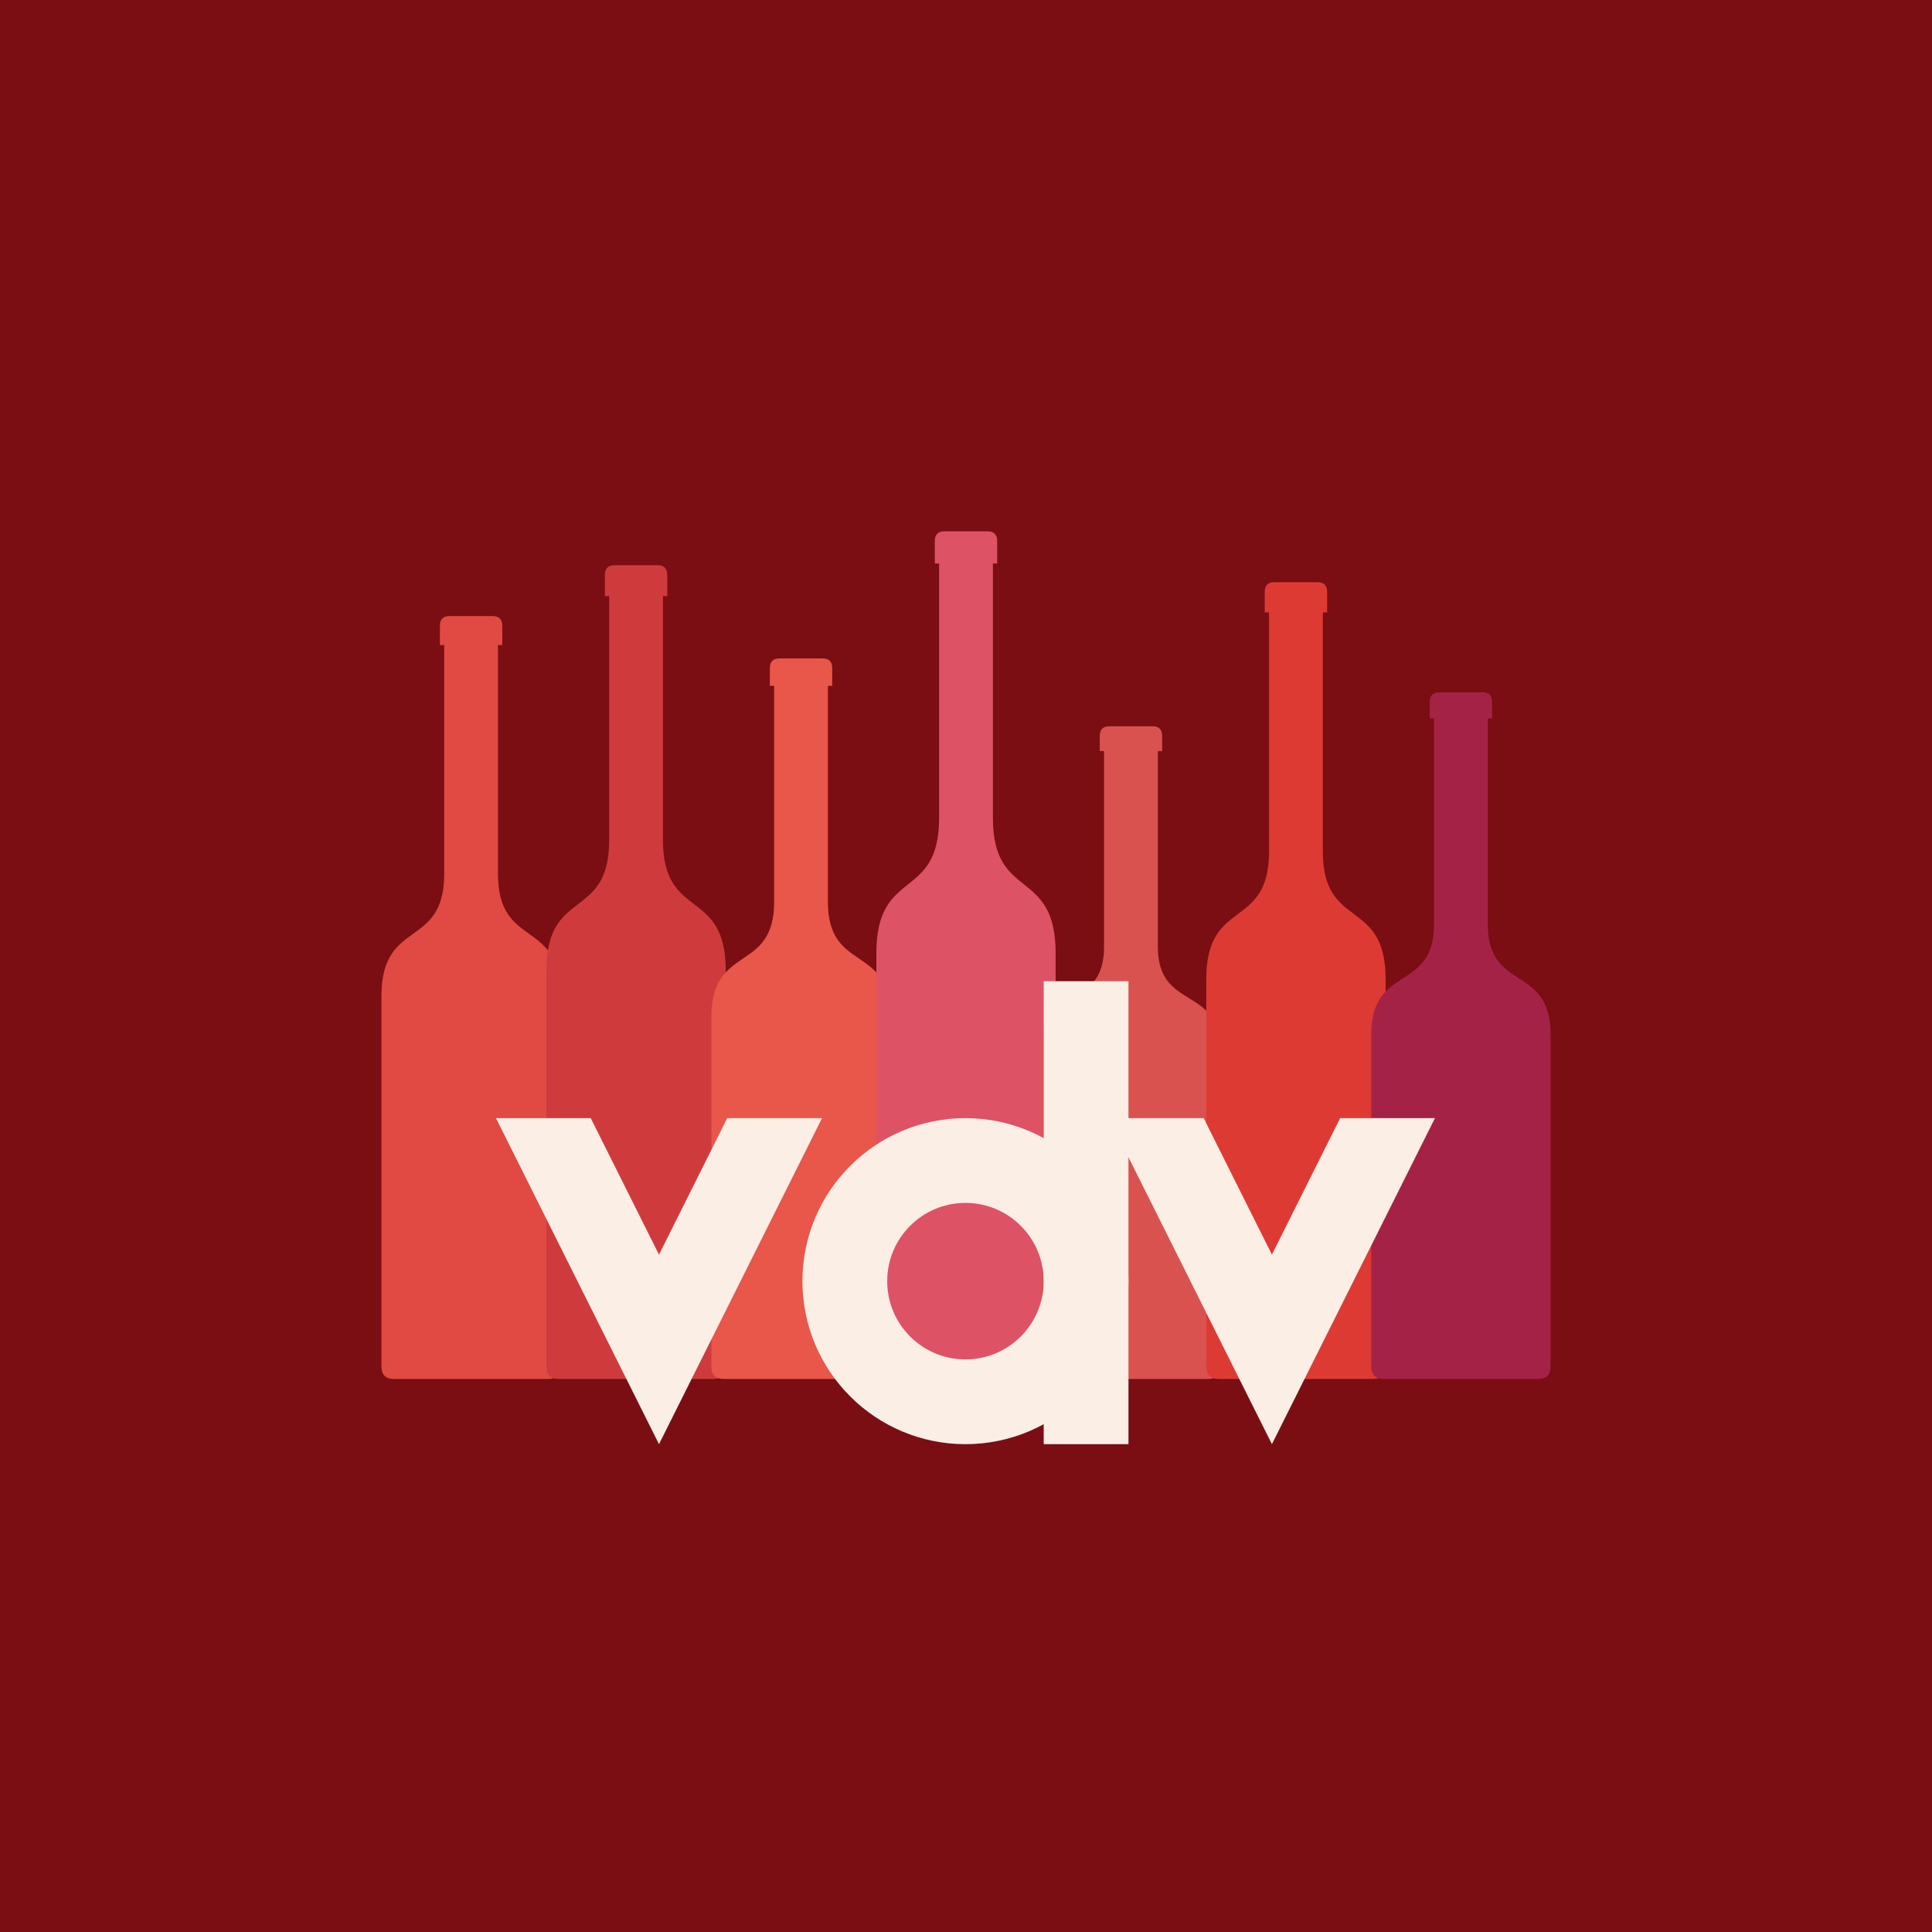
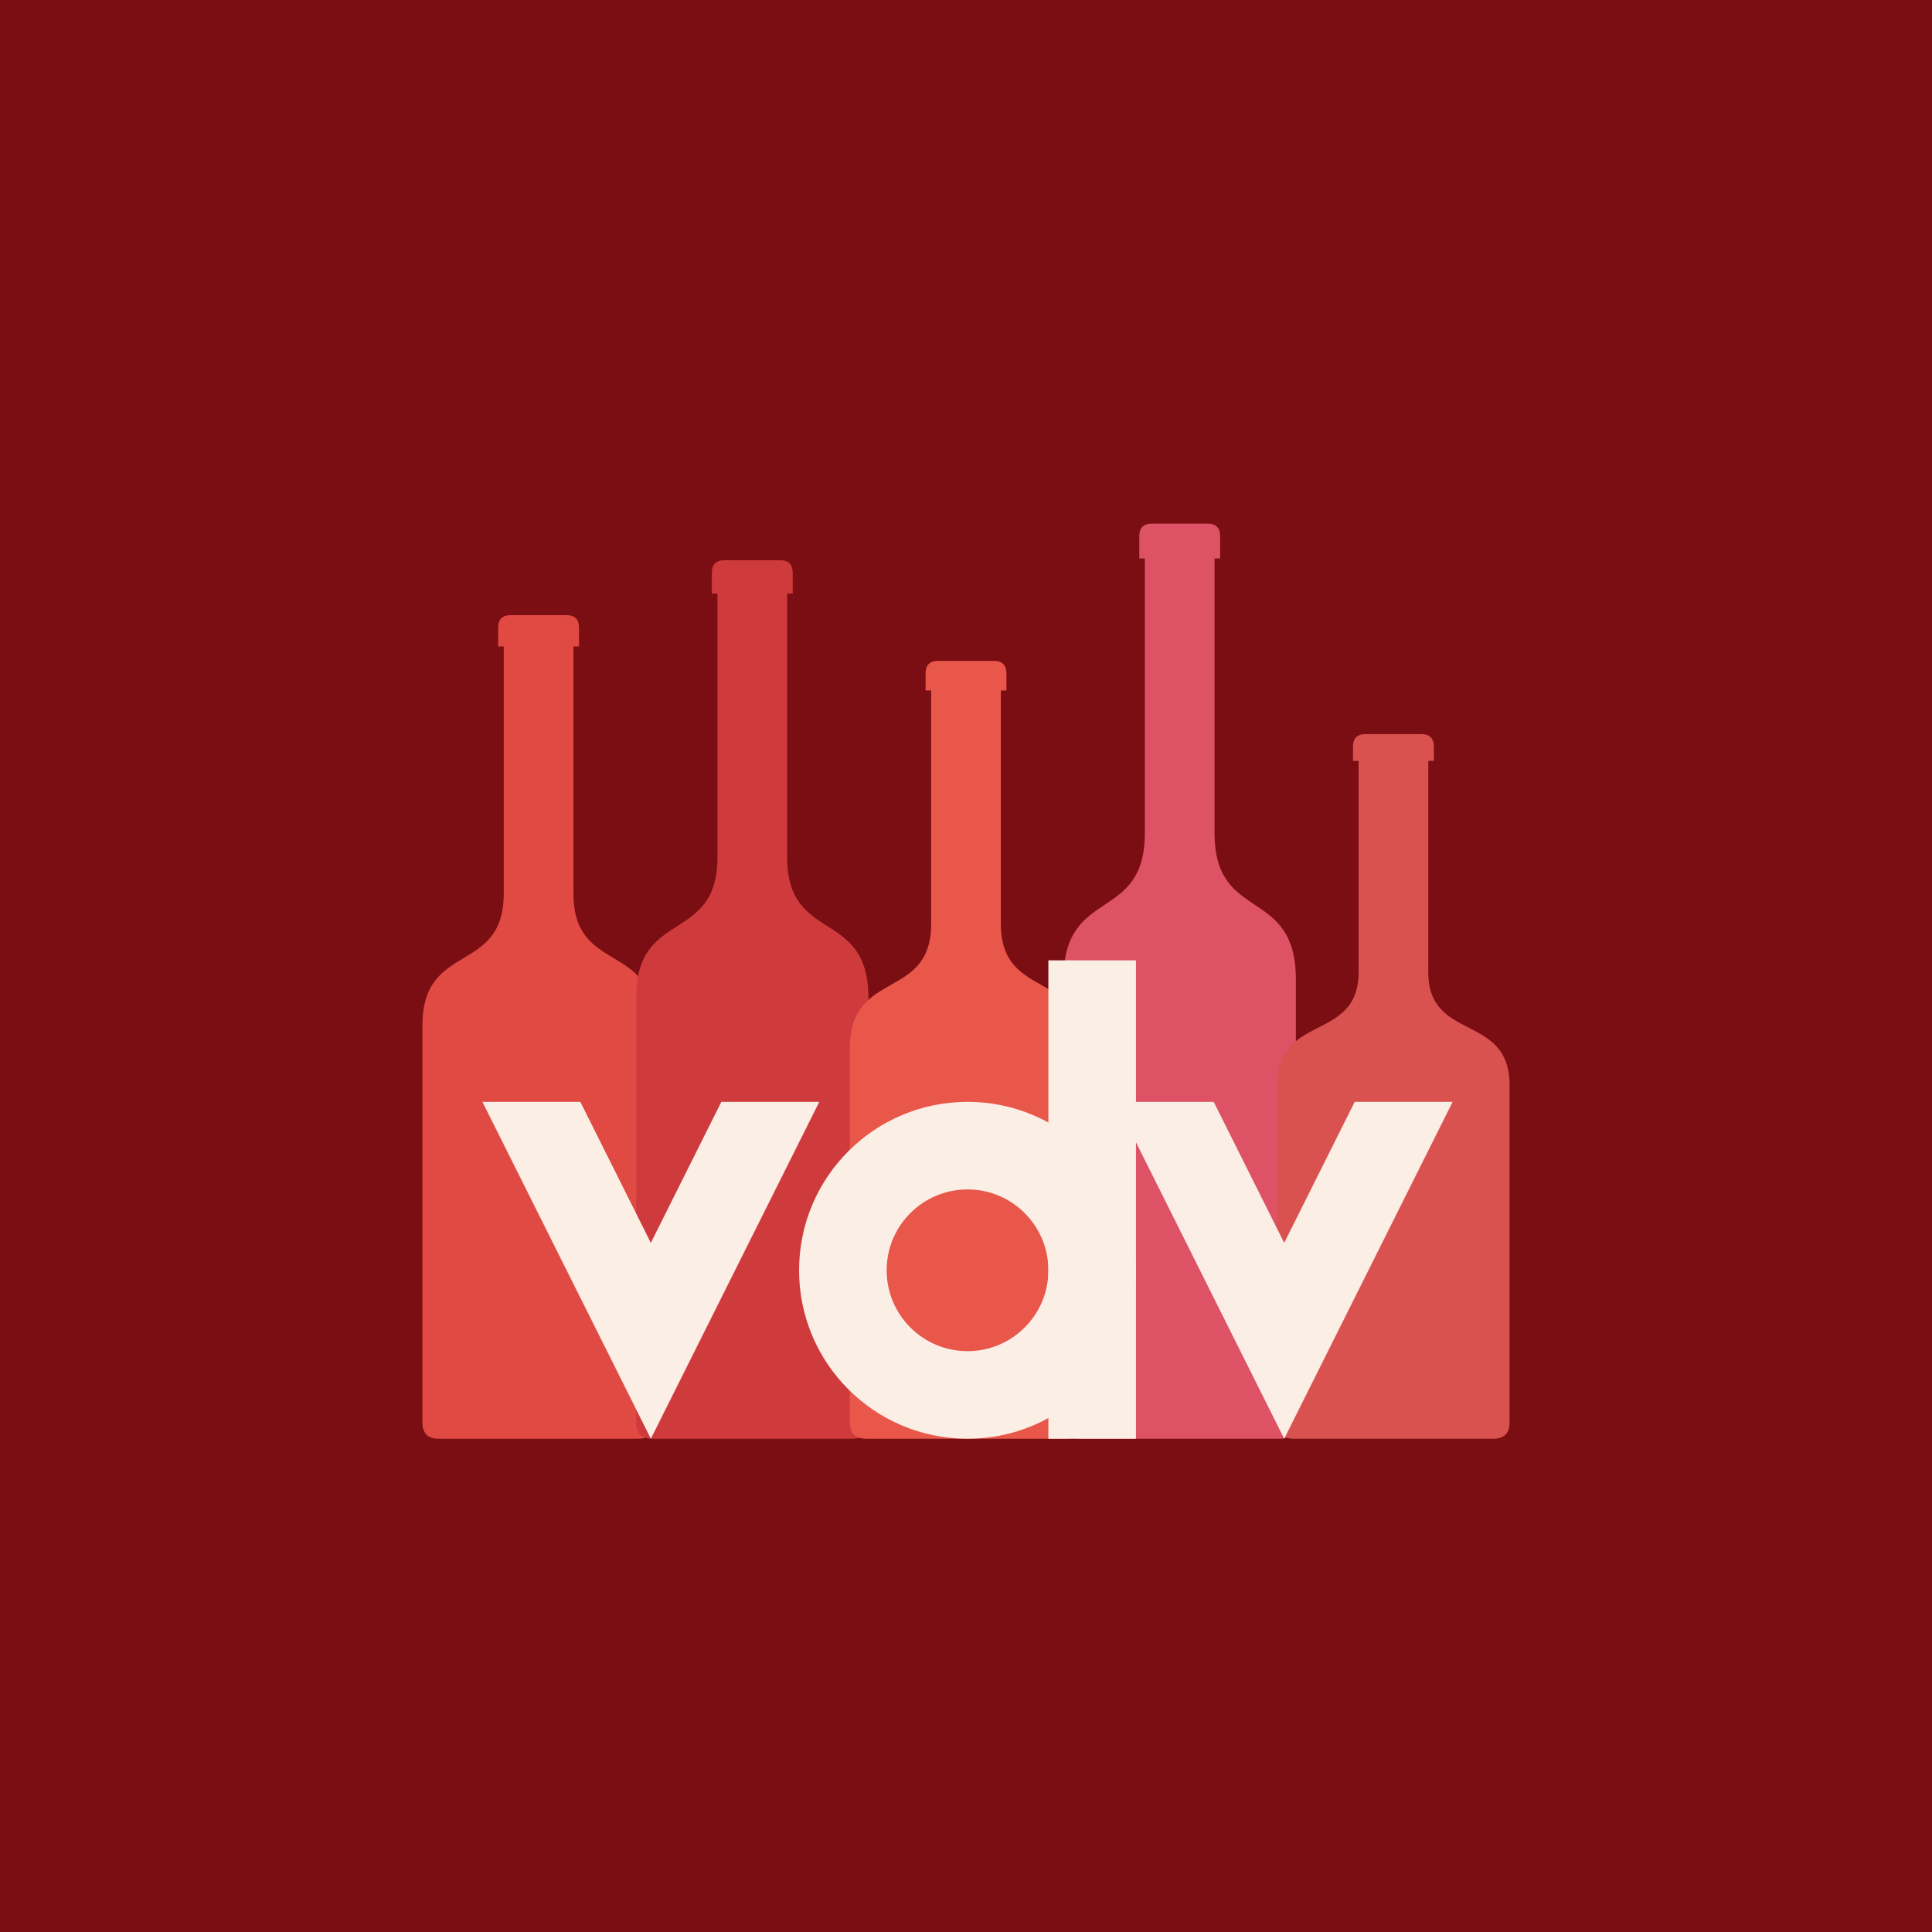
<svg xmlns="http://www.w3.org/2000/svg" viewBox="0 0 512 512" role="img" aria-label="Va de Vi">
  <rect width="512" height="512" fill="#7a0e13" />
  <g transform="translate(256 256) scale(0.72) translate(-256 -256)">
    <g>
-       <path d="M 62.36 130.76 Q 62.36 127.2 65.92 127.2 H 81.76 Q 85.32 127.2 85.32 130.76 V 137.87 H 83.74 V 222.11 C 83.74 249.97 106.84 238.28 106.84 267.04 V 403.38 Q 106.84 408 102.22 408 H 45.46 Q 40.84 408 40.84 403.38 V 267.04 C 40.84 238.28 63.94 249.97 63.94 222.11 V 137.87 H 62.36 Z" fill="#e04a42" />
-       <path d="M 123.08 112.04 Q 123.08 108.48 126.64 108.48 H 142.48 Q 146.04 108.48 146.04 112.04 V 119.86 H 144.46 V 209.72 C 144.46 239.43 167.56 226.97 167.56 257.64 V 403.38 Q 167.56 408 162.94 408 H 106.18 Q 101.56 408 101.56 403.38 V 257.64 C 101.56 226.97 124.66 239.43 124.66 209.72 V 119.86 H 123.08 Z" fill="#cf3b3c" />
-       <path d="M 183.8 146.36 Q 183.8 142.8 187.36 142.8 H 203.2 Q 206.76 142.8 206.76 146.36 V 152.88 H 205.18 V 232.44 C 205.18 258.75 228.28 247.71 228.28 274.87 V 403.38 Q 228.28 408 223.66 408 H 166.9 Q 162.28 408 162.28 403.38 V 274.87 C 162.28 247.71 185.38 258.75 185.38 232.44 V 152.88 H 183.8 Z" fill="#e8574a" />
-       <path d="M 244.52 99.56 Q 244.52 96 248.08 96 H 263.92 Q 267.48 96 267.48 99.56 V 107.86 H 265.9 V 201.46 C 265.9 232.41 289 219.43 289 251.38 V 403.38 Q 289 408 284.38 408 H 227.62 Q 223 408 223 403.38 V 251.38 C 223 219.43 246.1 232.41 246.1 201.46 V 107.86 H 244.52 Z" fill="#de5265" />
-       <path d="M 305.24 171.32 Q 305.24 167.76 308.8 167.76 H 324.64 Q 328.2 167.76 328.2 171.32 V 176.89 H 326.62 V 248.96 C 326.62 272.79 349.72 262.8 349.72 287.4 V 403.38 Q 349.72 408 345.1 408 H 288.34 Q 283.72 408 283.72 403.38 V 287.4 C 283.72 262.8 306.82 272.79 306.82 248.96 V 176.89 H 305.24 Z" fill="#d9524f" />
-       <path d="M 365.96 118.28 Q 365.96 114.72 369.52 114.72 H 385.36 Q 388.92 114.72 388.92 118.28 V 125.86 H 387.34 V 213.85 C 387.34 242.94 410.44 230.74 410.44 260.77 V 403.38 Q 410.44 408 405.82 408 H 349.06 Q 344.44 408 344.44 403.38 V 260.77 C 344.44 230.74 367.54 242.94 367.54 213.85 V 125.86 H 365.96 Z" fill="#de3a34" />
-       <path d="M 426.68 158.84 Q 426.68 155.28 430.24 155.28 H 446.08 Q 449.64 155.28 449.64 158.84 V 164.88 H 448.06 V 240.7 C 448.06 265.77 471.16 255.26 471.16 281.13 V 403.38 Q 471.16 408 466.54 408 H 409.78 Q 405.16 408 405.16 403.38 V 281.13 C 405.16 255.26 428.26 265.77 428.26 240.7 V 164.88 H 426.68 Z" fill="#a52247" />
+       <path d="M 83.8 131.48 Q 83.8 126.86 88.42 126.86 H 108.94 Q 113.56 126.86 113.56 131.48 V 138.38 H 111.51 V 229.32 C 111.51 259.39 141.43 246.78 141.43 277.83 V 424.02 Q 141.43 430 135.45 430 H 61.92 Q 55.93 430 55.93 424.02 V 277.83 C 55.93 246.78 85.86 259.39 85.86 229.32 V 138.38 H 83.8 Z" fill="#e04a42" />
+       <path d="M 162.46 111.27 Q 162.46 106.65 167.08 106.65 H 187.6 Q 192.22 106.65 192.22 111.27 V 118.94 H 190.17 V 215.95 C 190.17 248.02 220.09 234.57 220.09 267.68 V 424.02 Q 220.09 430 214.11 430 H 140.58 Q 134.59 430 134.59 424.02 V 267.68 C 134.59 234.57 164.52 248.02 164.52 215.95 V 118.94 H 162.46 Z" fill="#cf3b3c" />
+       <path d="M 241.12 148.32 Q 241.12 143.7 245.74 143.7 H 266.26 Q 270.88 143.7 270.88 148.32 V 154.58 H 268.83 V 240.47 C 268.83 268.87 298.75 256.96 298.75 286.28 V 424.02 Q 298.75 430 292.77 430 H 219.24 Q 213.25 430 213.25 424.02 V 286.28 C 213.25 256.96 243.18 268.87 243.18 240.47 V 154.58 H 241.12 Z" fill="#e8574a" />
+       <path d="M 319.78 97.8 Q 319.78 93.18 324.4 93.18 H 344.92 Q 349.54 93.18 349.54 97.8 V 105.98 H 347.48 V 207.03 C 347.48 240.44 377.41 226.43 377.41 260.92 V 424.02 Q 377.41 430 371.42 430 H 297.9 Q 291.91 430 291.91 424.02 V 260.92 C 291.91 226.43 321.83 240.44 321.83 207.03 V 105.98 H 319.78 Z" fill="#de5265" />
+       <path d="M 398.44 175.27 Q 398.44 170.65 403.06 170.65 H 423.58 Q 428.2 170.65 428.2 175.27 V 180.51 H 426.15 V 258.31 C 426.15 284.04 456.07 273.25 456.07 299.81 V 424.02 Q 456.07 430 450.09 430 H 376.56 Q 370.57 430 370.57 424.02 V 299.81 C 370.57 273.25 400.5 284.04 400.5 258.31 V 180.51 H 398.44 Z" fill="#d9524f" />
    </g>
-     <g transform="translate(83 432) scale(1.2) translate(0 -100)">
+     <g transform="translate(78 430) scale(1.24) translate(0 -100)">
      <path d="M 0 0 L 50 100 L 100 0 L 70.93 0 L 50 41.86 L 29.07 0 Z" fill="#fbeee5" />
      <path d="M 107 50 a 37 37 0 1 0 74 0 a 37 37 0 1 0 -74 0" fill="none" stroke="#fbeee5" stroke-width="26" />
      <path d="M 168 -42 h 26 v 142 h -26 Z" fill="#fbeee5" />
      <path d="M 188 0 L 238 100 L 288 0 L 258.93 0 L 238 41.86 L 217.07 0 Z" fill="#fbeee5" />
    </g>
  </g>
</svg>
